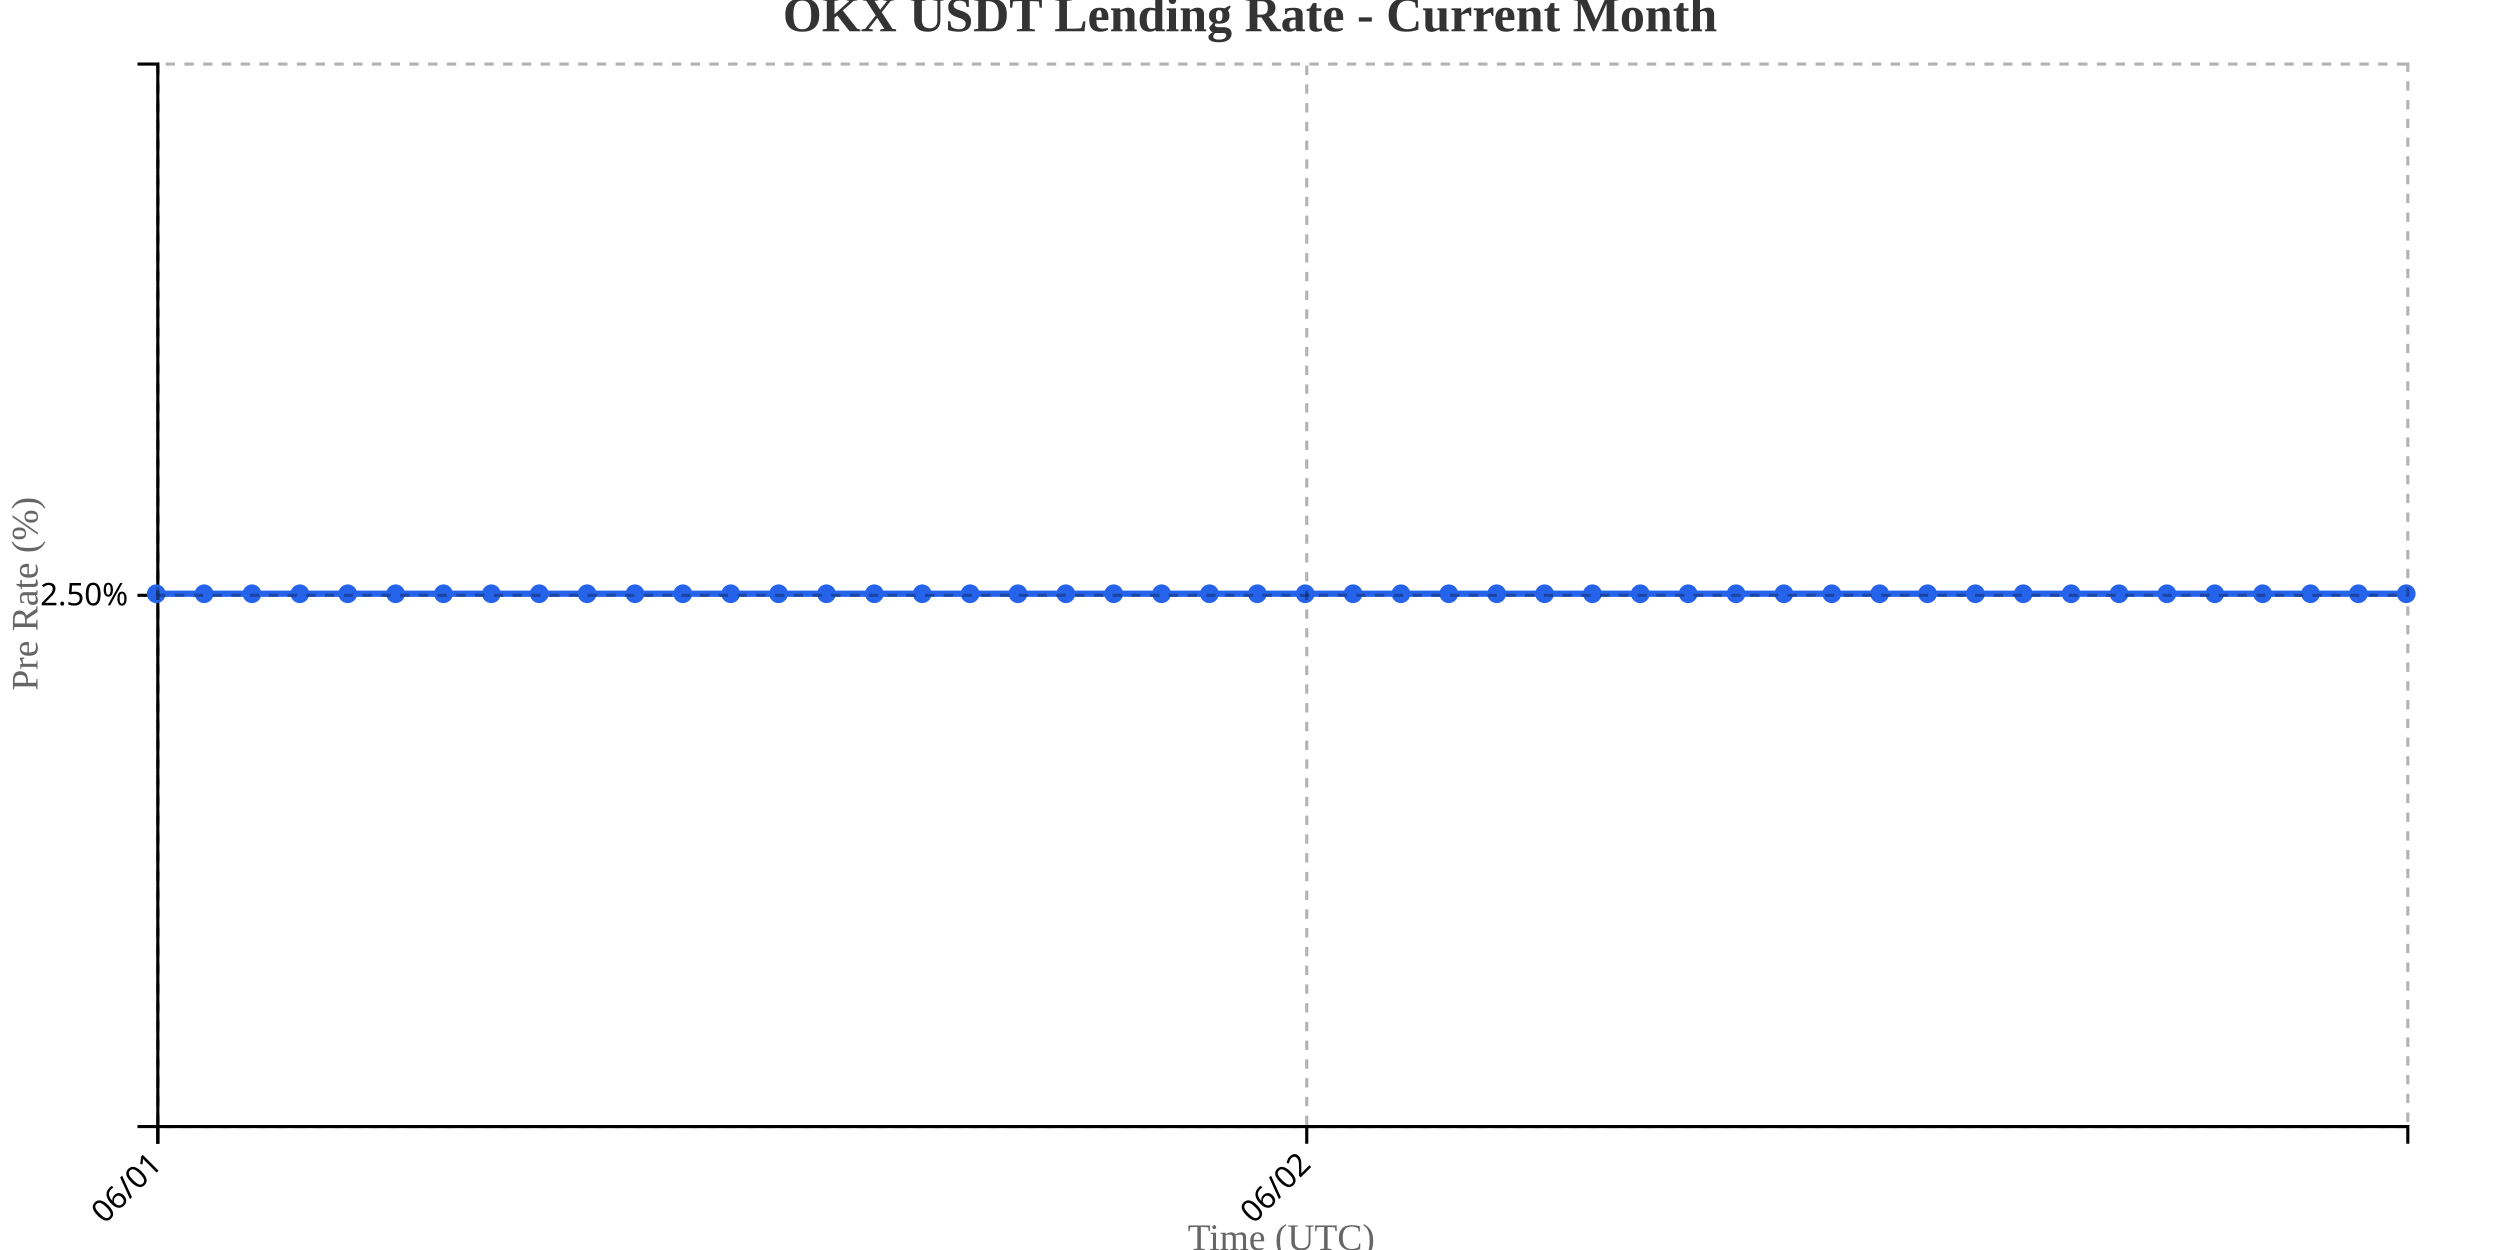
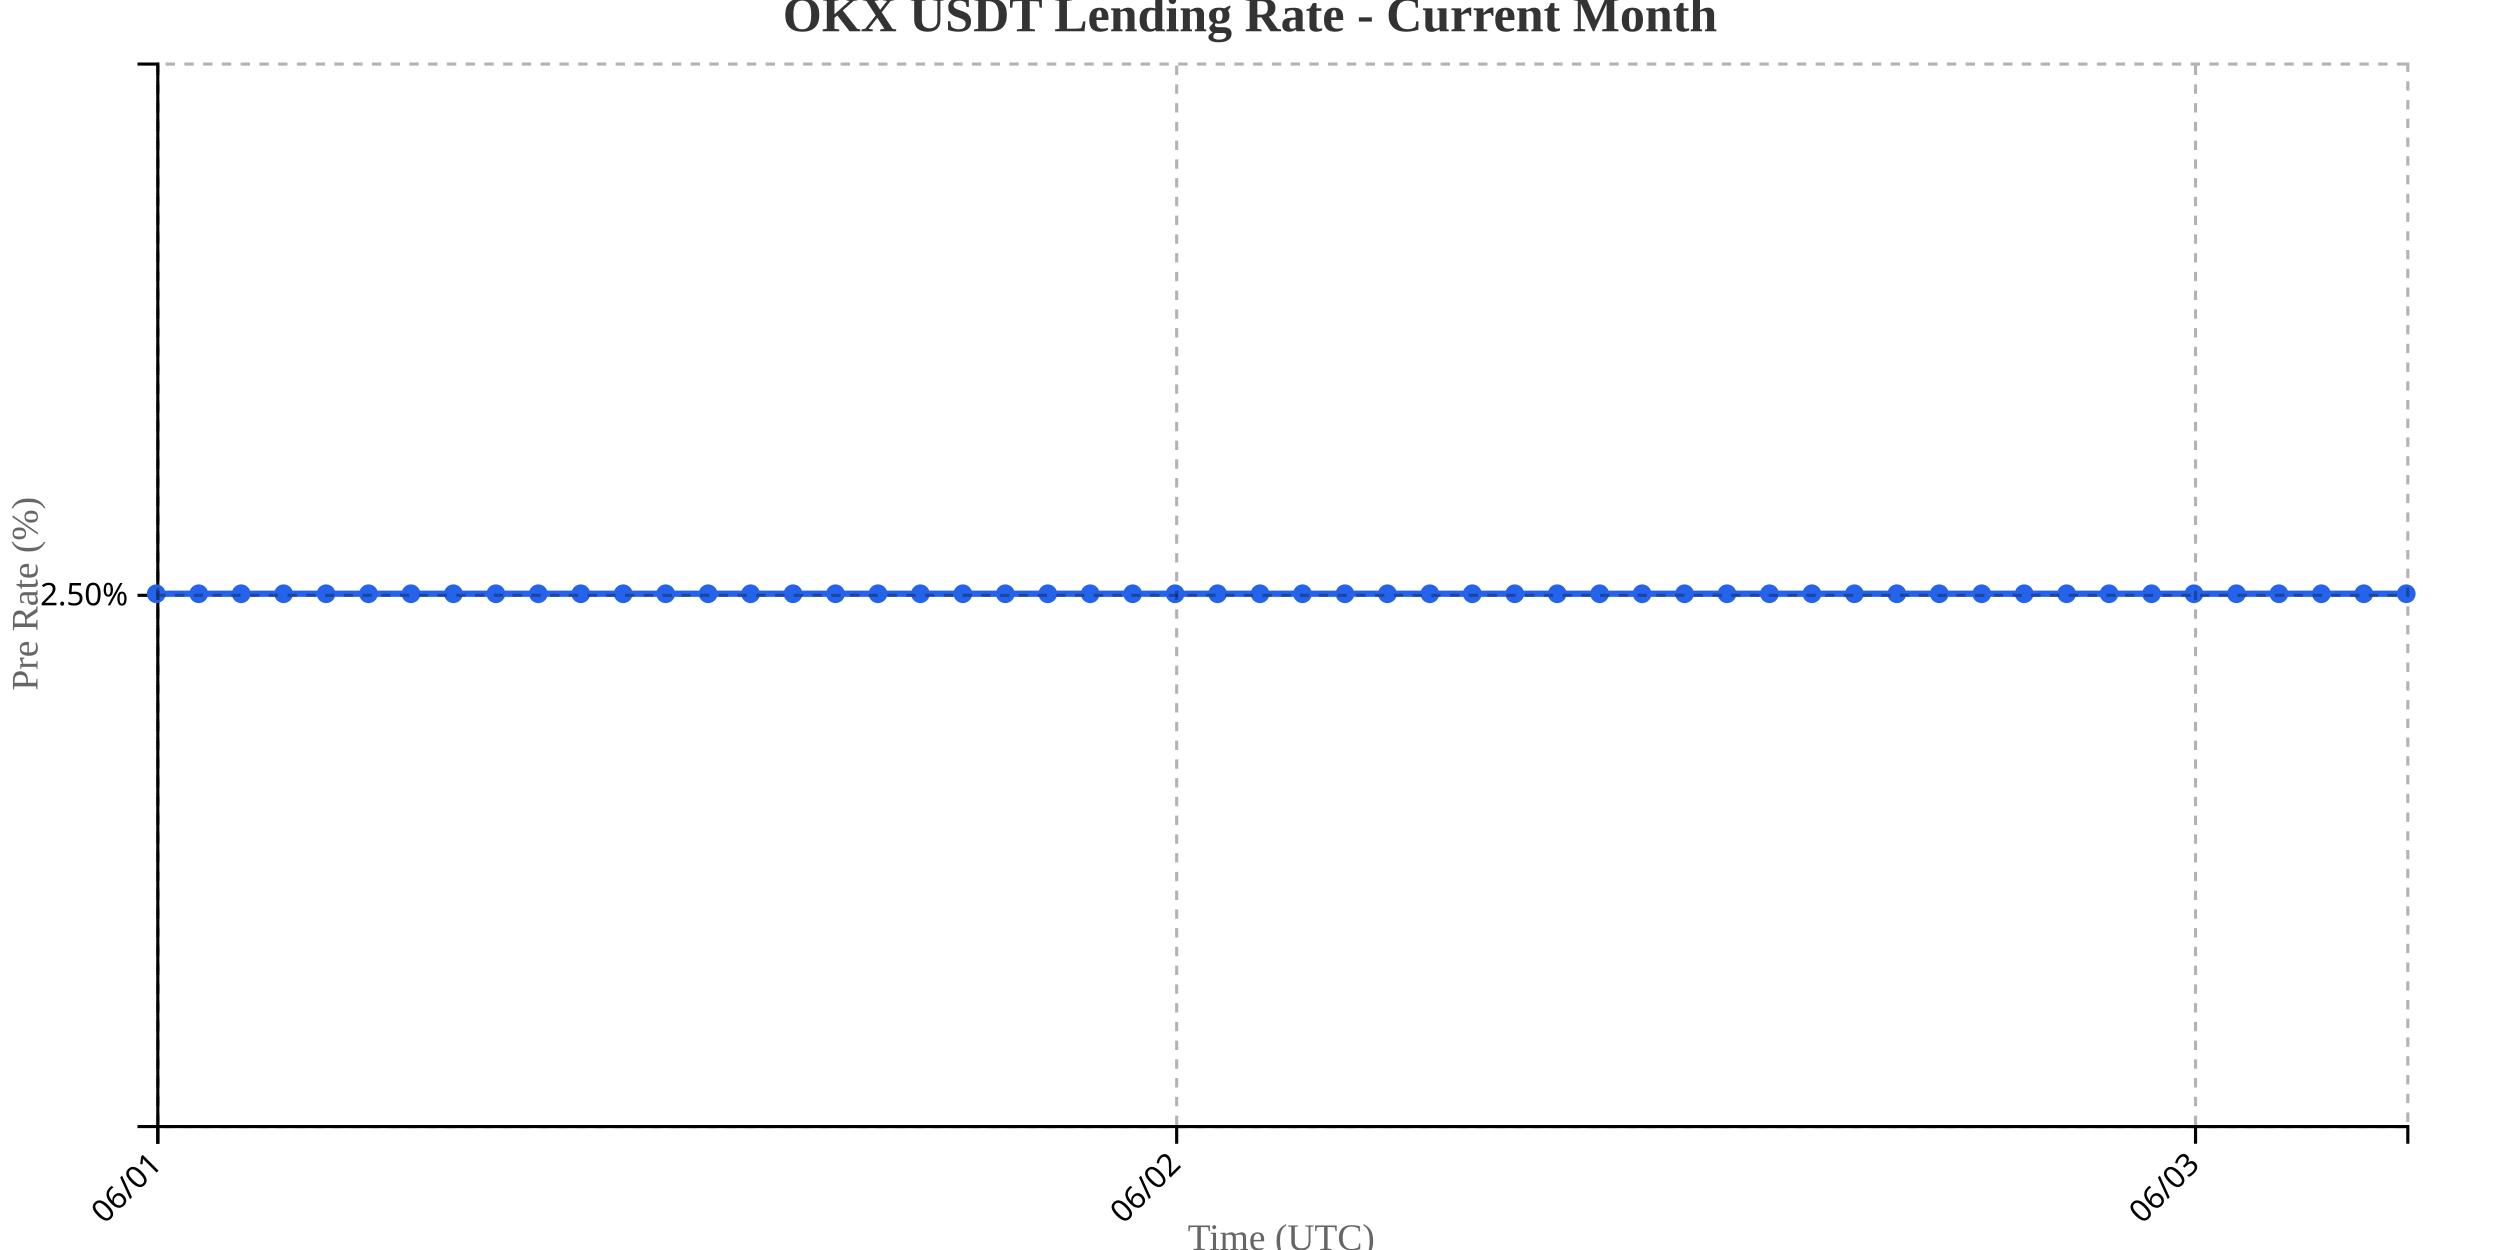
<svg xmlns="http://www.w3.org/2000/svg" width="800" height="400">
  <g transform="translate(50,20)">
    <g transform="translate(0,340)" fill="none" font-size="10" font-family="sans-serif" text-anchor="middle">
      <path class="domain" stroke="currentColor" d="M0.5,6V0.5H720.5V6" />
      <g class="tick" opacity="1" transform="translate(0.5,0)">
        <line stroke="currentColor" y2="6" />
        <text fill="currentColor" y="9" dy=".15em" style="text-anchor: end;" dx="-.8em" transform="rotate(-45)">06/01</text>
      </g>
-       <g class="tick" opacity="1" transform="translate(368.1596,0)">
+       <g class="tick" opacity="1" transform="translate(326.5377,0)">
        <line stroke="currentColor" y2="6" />
        <text fill="currentColor" y="9" dy=".15em" style="text-anchor: end;" dx="-.8em" transform="rotate(-45)">06/02</text>
+       </g>
+       <g class="tick" opacity="1" transform="translate(652.5755,0)">
+         <line stroke="currentColor" y2="6" />
+         <text fill="currentColor" y="9" dy=".15em" style="text-anchor: end;" dx="-.8em" transform="rotate(-45)">06/03</text>
      </g>
    </g>
    <g fill="none" font-size="10" font-family="sans-serif" text-anchor="end">
      <path class="domain" stroke="currentColor" d="M-6,340.5H0.5V0.5H-6" />
      <g class="tick" opacity="1" transform="translate(0,170.5)">
        <line stroke="currentColor" x2="-6" />
        <text fill="currentColor" x="-9" dy="0.32em">2.50%</text>
      </g>
    </g>
    <text transform="rotate(-90)" y="-50" x="-170" dy="1em" style="text-anchor: middle; font-size: 12px; fill: #666;">Pre Rate (%)</text>
    <text transform="translate(360, 380)" style="text-anchor: middle; font-size: 12px; fill: #666;">Time (UTC)</text>
-     <path fill="none" stroke="#2563eb" stroke-width="2" d="M0,170C5.106,170,10.213,170,15.319,170C20.426,170,25.532,170,30.638,170C35.745,170,40.851,170,45.957,170C51.064,170,56.17,170,61.277,170C66.383,170,71.489,170,76.596,170C81.702,170,86.809,170,91.915,170C97.021,170,102.128,170,107.234,170C112.34,170,117.447,170,122.553,170C127.66,170,132.766,170,137.872,170C142.979,170,148.085,170,153.191,170C158.298,170,163.404,170,168.511,170C173.617,170,178.723,170,183.83,170C188.936,170,194.043,170,199.149,170C204.255,170,209.362,170,214.468,170C219.574,170,224.681,170,229.787,170C234.894,170,240,170,245.106,170C250.213,170,255.319,170,260.426,170C265.532,170,270.638,170,275.745,170C280.851,170,285.957,170,291.064,170C296.17,170,301.277,170,306.383,170C311.489,170,316.596,170,321.702,170C326.809,170,331.915,170,337.021,170C342.128,170,347.234,170,352.34,170C357.447,170,362.553,170,367.66,170C372.766,170,377.872,170,382.979,170C388.085,170,393.191,170,398.298,170C403.404,170,408.511,170,413.617,170C418.723,170,423.83,170,428.936,170C434.043,170,439.149,170,444.255,170C449.362,170,454.468,170,459.574,170C464.681,170,469.787,170,474.894,170C480,170,485.106,170,490.213,170C495.319,170,500.426,170,505.532,170C510.638,170,515.745,170,520.851,170C525.957,170,531.064,170,536.17,170C541.277,170,546.383,170,551.489,170C556.596,170,561.702,170,566.809,170C571.915,170,577.021,170,582.128,170C587.234,170,592.34,170,597.447,170C602.553,170,607.66,170,612.766,170C617.872,170,622.979,170,628.085,170C633.191,170,638.298,170,643.404,170C648.511,170,653.617,170,658.723,170C663.83,170,668.936,170,674.043,170C679.149,170,684.255,170,689.362,170C694.468,170,699.574,170,704.681,170C709.787,170,714.894,170,720,170" />
+     <path fill="none" stroke="#2563eb" stroke-width="2" d="M0,170C4.528,170,9.057,170,13.585,170C18.113,170,22.642,170,27.17,170C31.698,170,36.226,170,40.755,170C45.283,170,49.811,170,54.34,170C58.868,170,63.396,170,67.925,170C72.453,170,76.981,170,81.509,170C86.038,170,90.566,170,95.094,170C99.623,170,104.151,170,108.679,170C113.208,170,117.736,170,122.264,170C126.792,170,131.321,170,135.849,170C140.377,170,144.906,170,149.434,170C153.962,170,158.491,170,163.019,170C167.547,170,172.075,170,176.604,170C181.132,170,185.66,170,190.189,170C194.717,170,199.245,170,203.774,170C208.302,170,212.83,170,217.358,170C221.887,170,226.415,170,230.943,170C235.472,170,240,170,244.528,170C249.057,170,253.585,170,258.113,170C262.642,170,267.17,170,271.698,170C276.226,170,280.755,170,285.283,170C289.811,170,294.34,170,298.868,170C303.396,170,307.925,170,312.453,170C316.981,170,321.509,170,326.038,170C330.566,170,335.094,170,339.623,170C344.151,170,348.679,170,353.208,170C357.736,170,362.264,170,366.792,170C371.321,170,375.849,170,380.377,170C384.906,170,389.434,170,393.962,170C398.491,170,403.019,170,407.547,170C412.075,170,416.604,170,421.132,170C425.66,170,430.189,170,434.717,170C439.245,170,443.774,170,448.302,170C452.83,170,457.358,170,461.887,170C466.415,170,470.943,170,475.472,170C480,170,484.528,170,489.057,170C493.585,170,498.113,170,502.642,170C507.17,170,511.698,170,516.226,170C520.755,170,525.283,170,529.811,170C534.34,170,538.868,170,543.396,170C547.925,170,552.453,170,556.981,170C561.509,170,566.038,170,570.566,170C575.094,170,579.623,170,584.151,170C588.679,170,593.208,170,597.736,170C602.264,170,606.792,170,611.321,170C615.849,170,620.377,170,624.906,170C629.434,170,633.962,170,638.491,170C643.019,170,647.547,170,652.075,170C656.604,170,661.132,170,665.66,170C670.189,170,674.717,170,679.245,170C683.774,170,688.302,170,692.83,170C697.358,170,701.887,170,706.415,170C710.943,170,715.472,170,720,170" />
    <circle class="dot" cx="0" cy="170" r="3" fill="#2563eb" />
-     <circle class="dot" cx="15.319" cy="170" r="3" fill="#2563eb" />
-     <circle class="dot" cx="30.638" cy="170" r="3" fill="#2563eb" />
-     <circle class="dot" cx="45.957" cy="170" r="3" fill="#2563eb" />
-     <circle class="dot" cx="61.277" cy="170" r="3" fill="#2563eb" />
-     <circle class="dot" cx="76.596" cy="170" r="3" fill="#2563eb" />
-     <circle class="dot" cx="91.915" cy="170" r="3" fill="#2563eb" />
-     <circle class="dot" cx="107.234" cy="170" r="3" fill="#2563eb" />
-     <circle class="dot" cx="122.553" cy="170" r="3" fill="#2563eb" />
-     <circle class="dot" cx="137.872" cy="170" r="3" fill="#2563eb" />
-     <circle class="dot" cx="153.191" cy="170" r="3" fill="#2563eb" />
-     <circle class="dot" cx="168.511" cy="170" r="3" fill="#2563eb" />
-     <circle class="dot" cx="183.83" cy="170" r="3" fill="#2563eb" />
-     <circle class="dot" cx="199.149" cy="170" r="3" fill="#2563eb" />
-     <circle class="dot" cx="214.468" cy="170" r="3" fill="#2563eb" />
-     <circle class="dot" cx="229.787" cy="170" r="3" fill="#2563eb" />
-     <circle class="dot" cx="245.106" cy="170" r="3" fill="#2563eb" />
-     <circle class="dot" cx="260.426" cy="170" r="3" fill="#2563eb" />
-     <circle class="dot" cx="275.745" cy="170" r="3" fill="#2563eb" />
-     <circle class="dot" cx="291.064" cy="170" r="3" fill="#2563eb" />
-     <circle class="dot" cx="306.383" cy="170" r="3" fill="#2563eb" />
-     <circle class="dot" cx="321.702" cy="170" r="3" fill="#2563eb" />
-     <circle class="dot" cx="337.021" cy="170" r="3" fill="#2563eb" />
-     <circle class="dot" cx="352.34" cy="170" r="3" fill="#2563eb" />
-     <circle class="dot" cx="367.66" cy="170" r="3" fill="#2563eb" />
-     <circle class="dot" cx="382.979" cy="170" r="3" fill="#2563eb" />
-     <circle class="dot" cx="398.298" cy="170" r="3" fill="#2563eb" />
-     <circle class="dot" cx="413.617" cy="170" r="3" fill="#2563eb" />
-     <circle class="dot" cx="428.936" cy="170" r="3" fill="#2563eb" />
-     <circle class="dot" cx="444.255" cy="170" r="3" fill="#2563eb" />
-     <circle class="dot" cx="459.574" cy="170" r="3" fill="#2563eb" />
-     <circle class="dot" cx="474.894" cy="170" r="3" fill="#2563eb" />
-     <circle class="dot" cx="490.213" cy="170" r="3" fill="#2563eb" />
-     <circle class="dot" cx="505.532" cy="170" r="3" fill="#2563eb" />
-     <circle class="dot" cx="520.851" cy="170" r="3" fill="#2563eb" />
-     <circle class="dot" cx="536.17" cy="170" r="3" fill="#2563eb" />
-     <circle class="dot" cx="551.489" cy="170" r="3" fill="#2563eb" />
-     <circle class="dot" cx="566.809" cy="170" r="3" fill="#2563eb" />
-     <circle class="dot" cx="582.128" cy="170" r="3" fill="#2563eb" />
-     <circle class="dot" cx="597.447" cy="170" r="3" fill="#2563eb" />
-     <circle class="dot" cx="612.766" cy="170" r="3" fill="#2563eb" />
-     <circle class="dot" cx="628.085" cy="170" r="3" fill="#2563eb" />
-     <circle class="dot" cx="643.404" cy="170" r="3" fill="#2563eb" />
-     <circle class="dot" cx="658.723" cy="170" r="3" fill="#2563eb" />
-     <circle class="dot" cx="674.043" cy="170" r="3" fill="#2563eb" />
-     <circle class="dot" cx="689.362" cy="170" r="3" fill="#2563eb" />
-     <circle class="dot" cx="704.681" cy="170" r="3" fill="#2563eb" />
+     <circle class="dot" cx="13.585" cy="170" r="3" fill="#2563eb" />
+     <circle class="dot" cx="27.17" cy="170" r="3" fill="#2563eb" />
+     <circle class="dot" cx="40.755" cy="170" r="3" fill="#2563eb" />
+     <circle class="dot" cx="54.34" cy="170" r="3" fill="#2563eb" />
+     <circle class="dot" cx="67.925" cy="170" r="3" fill="#2563eb" />
+     <circle class="dot" cx="81.509" cy="170" r="3" fill="#2563eb" />
+     <circle class="dot" cx="95.094" cy="170" r="3" fill="#2563eb" />
+     <circle class="dot" cx="108.679" cy="170" r="3" fill="#2563eb" />
+     <circle class="dot" cx="122.264" cy="170" r="3" fill="#2563eb" />
+     <circle class="dot" cx="135.849" cy="170" r="3" fill="#2563eb" />
+     <circle class="dot" cx="149.434" cy="170" r="3" fill="#2563eb" />
+     <circle class="dot" cx="163.019" cy="170" r="3" fill="#2563eb" />
+     <circle class="dot" cx="176.604" cy="170" r="3" fill="#2563eb" />
+     <circle class="dot" cx="190.189" cy="170" r="3" fill="#2563eb" />
+     <circle class="dot" cx="203.774" cy="170" r="3" fill="#2563eb" />
+     <circle class="dot" cx="217.358" cy="170" r="3" fill="#2563eb" />
+     <circle class="dot" cx="230.943" cy="170" r="3" fill="#2563eb" />
+     <circle class="dot" cx="244.528" cy="170" r="3" fill="#2563eb" />
+     <circle class="dot" cx="258.113" cy="170" r="3" fill="#2563eb" />
+     <circle class="dot" cx="271.698" cy="170" r="3" fill="#2563eb" />
+     <circle class="dot" cx="285.283" cy="170" r="3" fill="#2563eb" />
+     <circle class="dot" cx="298.868" cy="170" r="3" fill="#2563eb" />
+     <circle class="dot" cx="312.453" cy="170" r="3" fill="#2563eb" />
+     <circle class="dot" cx="326.038" cy="170" r="3" fill="#2563eb" />
+     <circle class="dot" cx="339.623" cy="170" r="3" fill="#2563eb" />
+     <circle class="dot" cx="353.208" cy="170" r="3" fill="#2563eb" />
+     <circle class="dot" cx="366.792" cy="170" r="3" fill="#2563eb" />
+     <circle class="dot" cx="380.377" cy="170" r="3" fill="#2563eb" />
+     <circle class="dot" cx="393.962" cy="170" r="3" fill="#2563eb" />
+     <circle class="dot" cx="407.547" cy="170" r="3" fill="#2563eb" />
+     <circle class="dot" cx="421.132" cy="170" r="3" fill="#2563eb" />
+     <circle class="dot" cx="434.717" cy="170" r="3" fill="#2563eb" />
+     <circle class="dot" cx="448.302" cy="170" r="3" fill="#2563eb" />
+     <circle class="dot" cx="461.887" cy="170" r="3" fill="#2563eb" />
+     <circle class="dot" cx="475.472" cy="170" r="3" fill="#2563eb" />
+     <circle class="dot" cx="489.057" cy="170" r="3" fill="#2563eb" />
+     <circle class="dot" cx="502.642" cy="170" r="3" fill="#2563eb" />
+     <circle class="dot" cx="516.226" cy="170" r="3" fill="#2563eb" />
+     <circle class="dot" cx="529.811" cy="170" r="3" fill="#2563eb" />
+     <circle class="dot" cx="543.396" cy="170" r="3" fill="#2563eb" />
+     <circle class="dot" cx="556.981" cy="170" r="3" fill="#2563eb" />
+     <circle class="dot" cx="570.566" cy="170" r="3" fill="#2563eb" />
+     <circle class="dot" cx="584.151" cy="170" r="3" fill="#2563eb" />
+     <circle class="dot" cx="597.736" cy="170" r="3" fill="#2563eb" />
+     <circle class="dot" cx="611.321" cy="170" r="3" fill="#2563eb" />
+     <circle class="dot" cx="624.906" cy="170" r="3" fill="#2563eb" />
+     <circle class="dot" cx="638.491" cy="170" r="3" fill="#2563eb" />
+     <circle class="dot" cx="652.075" cy="170" r="3" fill="#2563eb" />
+     <circle class="dot" cx="665.66" cy="170" r="3" fill="#2563eb" />
+     <circle class="dot" cx="679.245" cy="170" r="3" fill="#2563eb" />
+     <circle class="dot" cx="692.83" cy="170" r="3" fill="#2563eb" />
+     <circle class="dot" cx="706.415" cy="170" r="3" fill="#2563eb" />
    <circle class="dot" cx="720" cy="170" r="3" fill="#2563eb" />
    <g class="grid" transform="translate(0,340)" fill="none" font-size="10" font-family="sans-serif" text-anchor="middle" style="stroke-dasharray: 3,3; opacity: 0.3;">
      <path class="domain" stroke="currentColor" d="M0.5,-340V0.5H720.5V-340" />
      <g class="tick" opacity="1" transform="translate(0.5,0)">
        <line stroke="currentColor" y2="-340" />
        <text fill="currentColor" y="3" dy="0.71em" />
      </g>
-       <g class="tick" opacity="1" transform="translate(368.1596,0)">
+       <g class="tick" opacity="1" transform="translate(326.5377,0)">
+         <line stroke="currentColor" y2="-340" />
+         <text fill="currentColor" y="3" dy="0.71em" />
+       </g>
+       <g class="tick" opacity="1" transform="translate(652.5755,0)">
        <line stroke="currentColor" y2="-340" />
        <text fill="currentColor" y="3" dy="0.71em" />
      </g>
    </g>
    <g class="grid" fill="none" font-size="10" font-family="sans-serif" text-anchor="end" style="stroke-dasharray: 3,3; opacity: 0.3;">
      <path class="domain" stroke="currentColor" d="M720,340.5H0.5V0.5H720" />
      <g class="tick" opacity="1" transform="translate(0,170.5)">
        <line stroke="currentColor" x2="720" />
        <text fill="currentColor" x="-3" dy="0.32em" />
      </g>
    </g>
  </g>
  <text x="400" y="10" text-anchor="middle" style="font-size: 16px; font-weight: bold; fill: #333;">OKX USDT Lending Rate - Current Month</text>
</svg>
